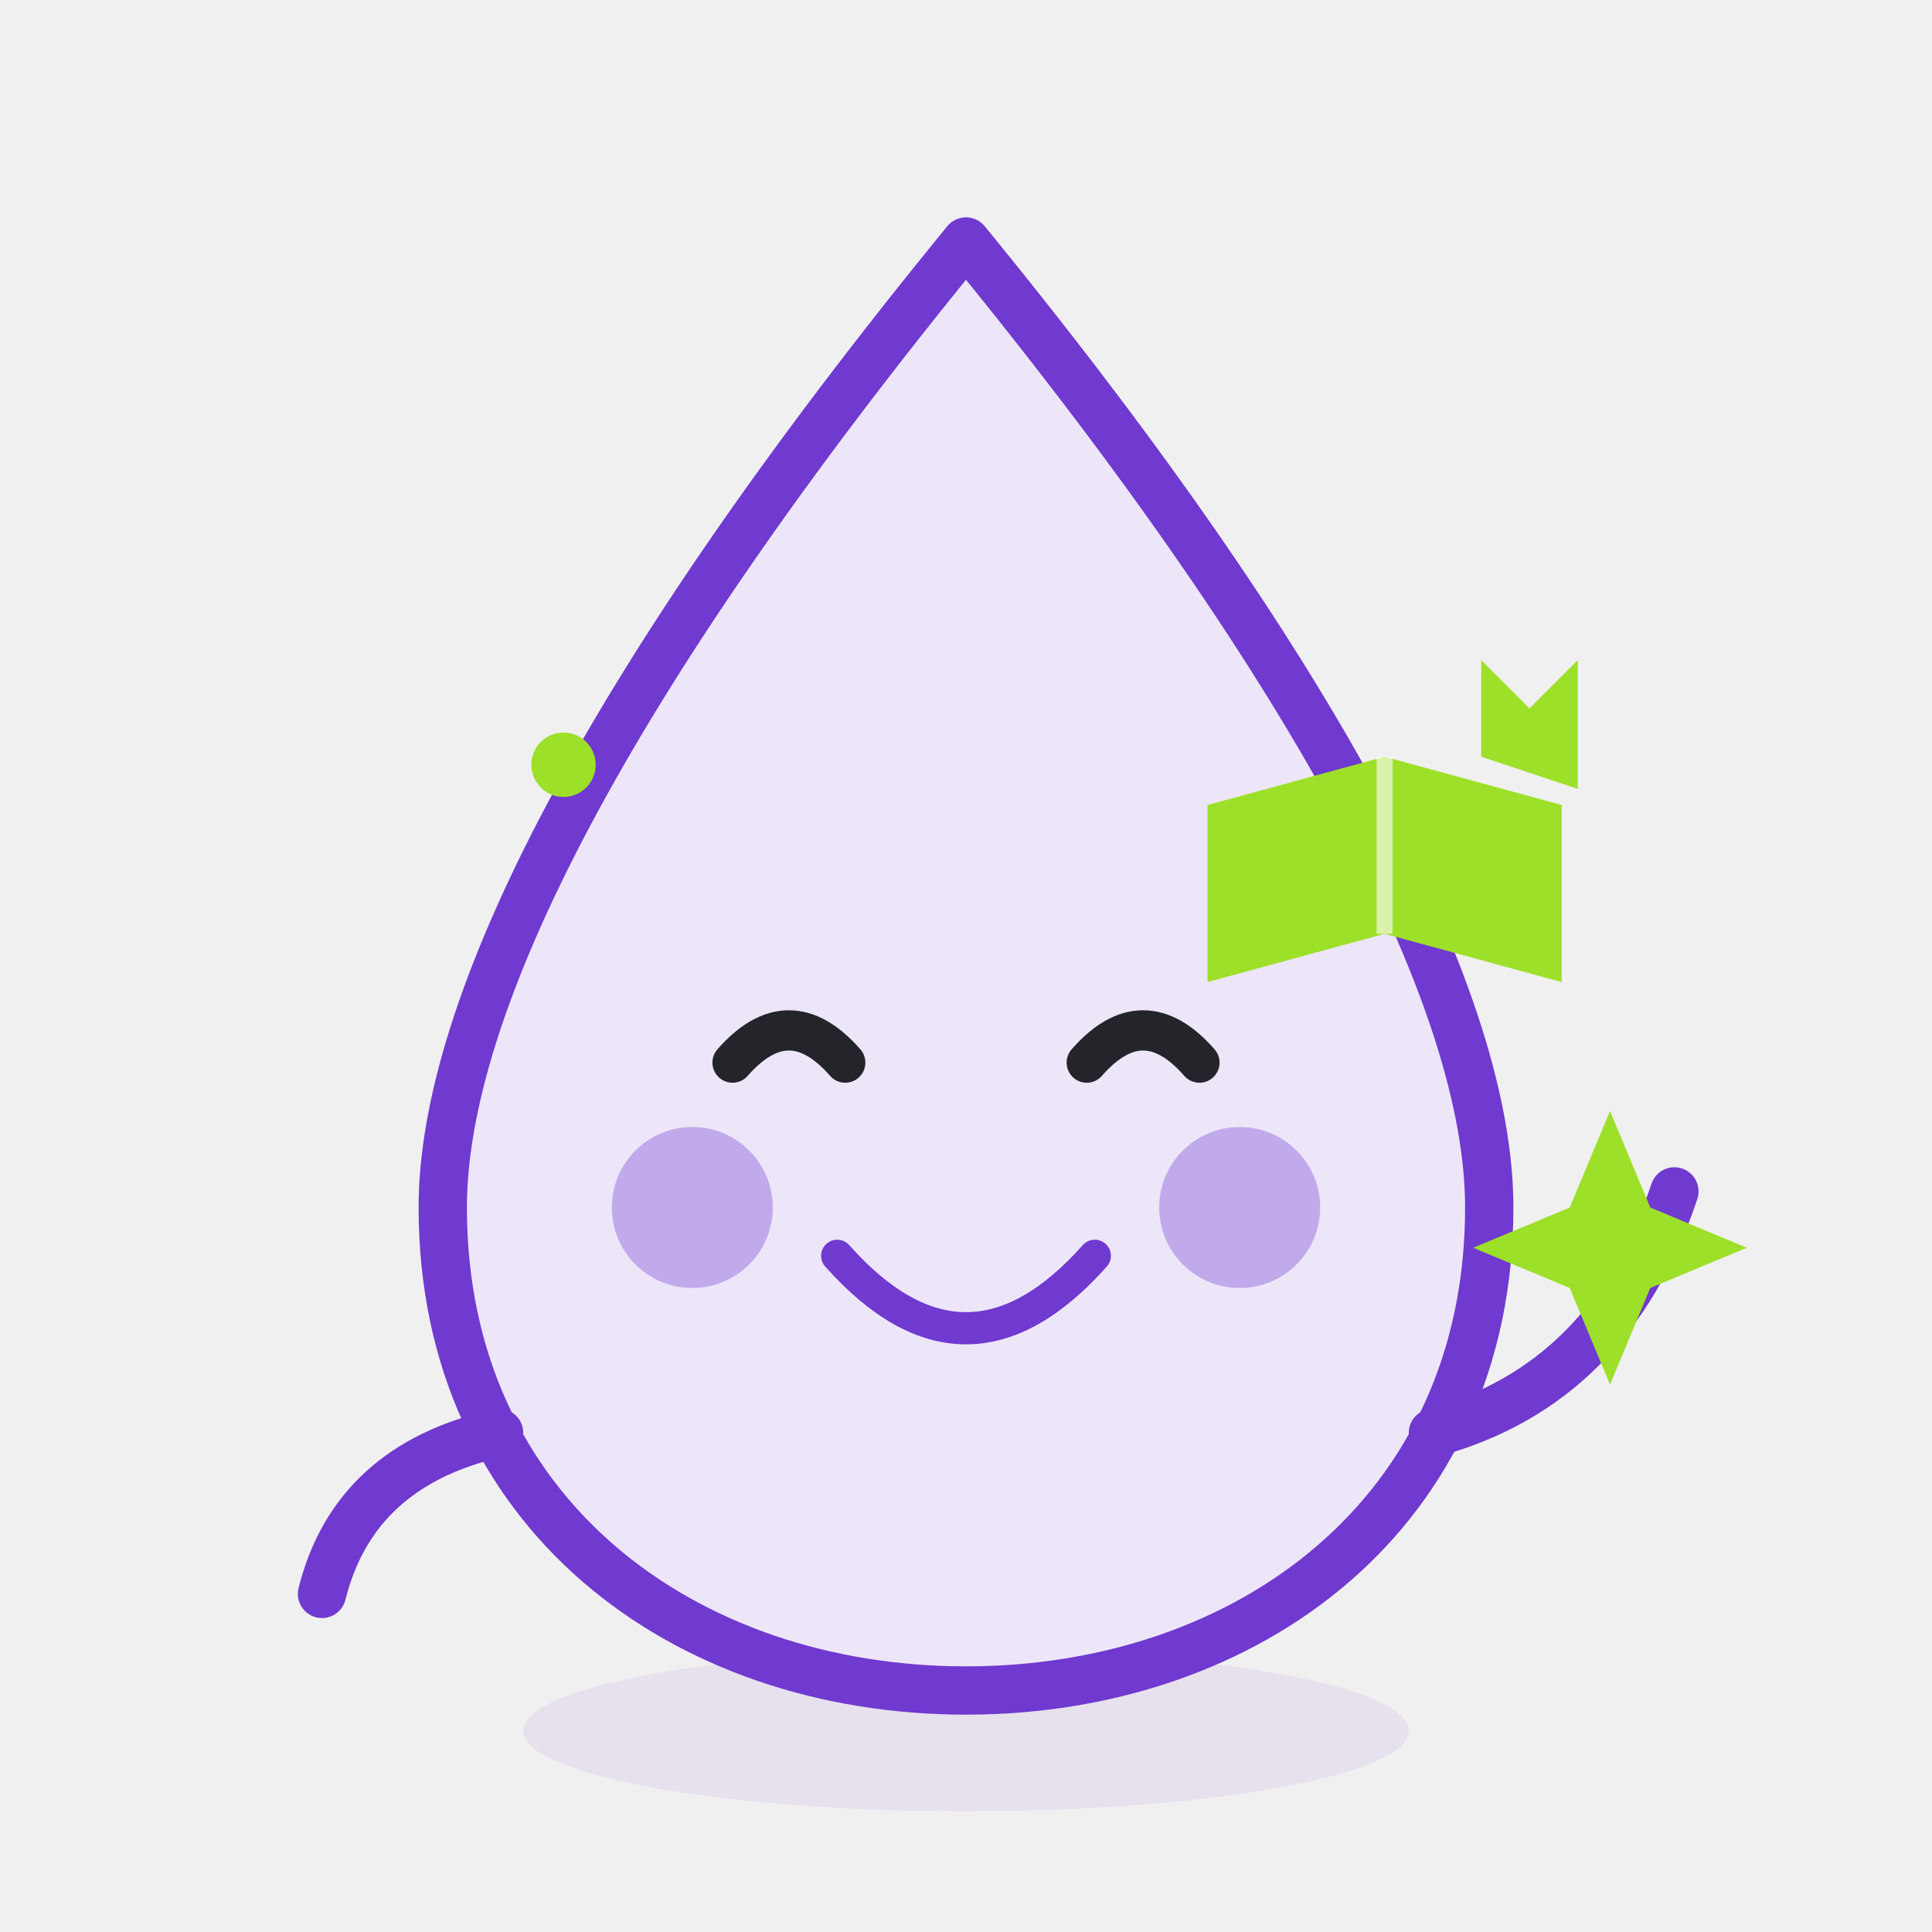
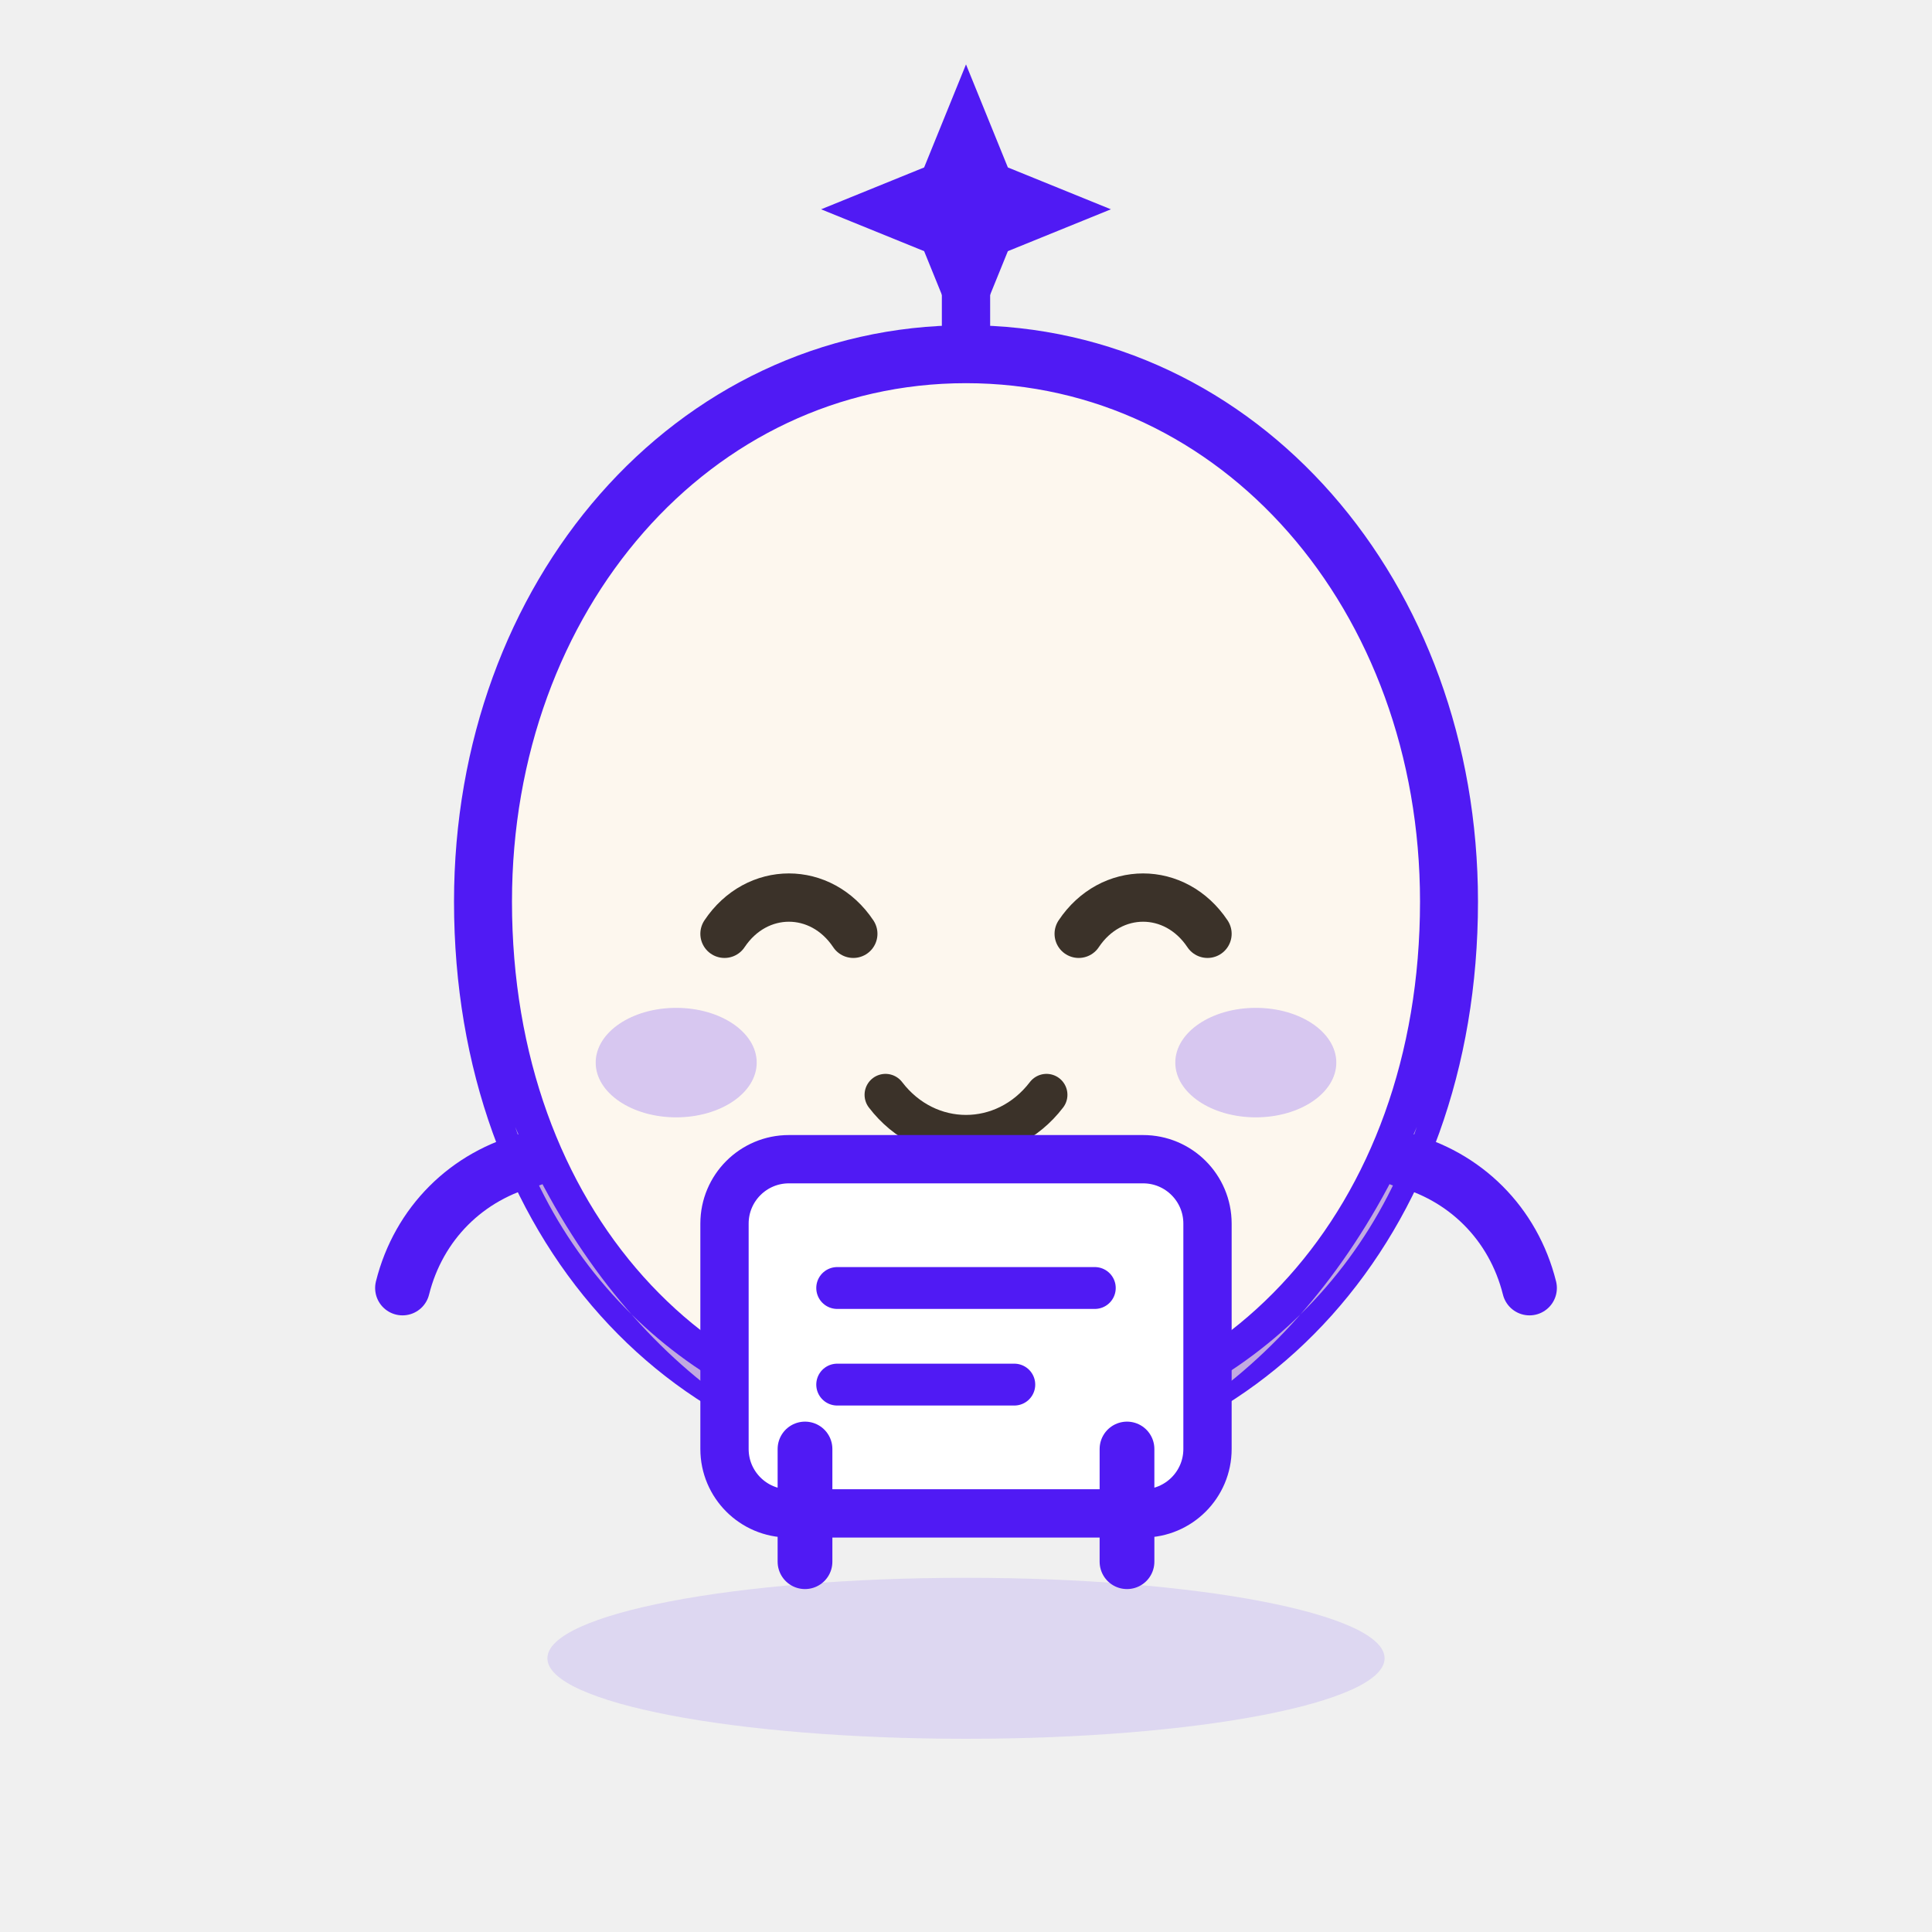
- <svg xmlns="http://www.w3.org/2000/svg" viewBox="0 0 240 240" role="img" aria-label="マスコットキャラクター マナミンちゃん(まとめポーズ)">
-   <ellipse cx="120" cy="215" rx="55" ry="10" fill="#7039d0" opacity="0.08" />
-   <path d="M120 30 C 165 85, 185 125, 185 150 C 185 188, 155 210, 120 210 C 85 210, 55 188, 55 150 C 55 125, 75 85, 120 30 Z" fill="#ede6f9" stroke="#7039d0" stroke-width="6" stroke-linejoin="round" />
-   <circle cx="86" cy="150" r="10" fill="#7039d0" opacity="0.35" />
-   <circle cx="154" cy="150" r="10" fill="#7039d0" opacity="0.35" />
-   <path d="M91 132 Q98 124 105 132" stroke="#24242b" stroke-width="5" fill="none" stroke-linecap="round" />
-   <path d="M135 132 Q142 124 149 132" stroke="#24242b" stroke-width="5" fill="none" stroke-linecap="round" />
-   <path d="M104 156 Q120 174 136 156" stroke="#7039d0" stroke-width="4" fill="none" stroke-linecap="round" />
-   <path d="M150 100 L172 94 L194 100 L194 122 L172 116 L150 122 Z" fill="#9de029" />
-   <line x1="172" y1="94" x2="172" y2="116" stroke="#fff" stroke-width="2" opacity="0.6" />
-   <path d="M184 94 L184 82 L190 88 L196 82 L196 98 Z" fill="#9de029" />
-   <circle cx="70" cy="95" r="4" fill="#9de029" />
-   <path d="M178 178 q22 -6 30 -30" stroke="#7039d0" stroke-width="6" fill="none" stroke-linecap="round" />
-   <path d="M200 138 l5 12 12 5 -12 5 -5 12 -5 -12 -12 -5 12 -5 z" fill="#9de029" />
-   <path d="M62 178 q-18 4 -22 20" stroke="#7039d0" stroke-width="6" fill="none" stroke-linecap="round" />
+ <svg xmlns="http://www.w3.org/2000/svg" viewBox="0 0 120 120" width="120" height="120" role="img">
+   <ellipse cx="60" cy="103" rx="26" ry="5" fill="#501af4" opacity="0.12" />
+   <path d="M60 24V15" stroke="#501af4" stroke-width="3" stroke-linecap="round" fill="none" />
+   <path d="M60 4l2.6 6.4L69 13l-6.4 2.6L60 22l-2.6-6.4L51 13l6.4-2.6z" fill="#501af4" />
+   <path d="M60 22c17 0 30 15 30 34 0 20-13 34-30 34S30 76 30 56c0-19 13-34 30-34z" fill="#fdf7ee" stroke="#501af4" stroke-width="3.6" stroke-linejoin="round" />
+   <path d="M60 90c-13 0-24-8-28-20 6 14 17 22 28 22s22-8 28-22c-4 12-15 20-28 20z" fill="#f2e7d7" opacity="0.7" />
+   <path d="M45 58c2-3 6-3 8 0" stroke="#3b3229" stroke-width="3" stroke-linecap="round" fill="none" />
+   <path d="M67 58c2-3 6-3 8 0" stroke="#3b3229" stroke-width="3" stroke-linecap="round" fill="none" />
+   <ellipse cx="42" cy="66" rx="5" ry="3.4" fill="#501af4" opacity="0.22" />
+   <ellipse cx="78" cy="66" rx="5" ry="3.4" fill="#501af4" opacity="0.22" />
+   <path d="M55 68c2.6 3.4 7.4 3.4 10 0" stroke="#3b3229" stroke-width="2.6" stroke-linecap="round" fill="none" />
+   <path d="M33 72c-4 1-7 4-8 8" stroke="#501af4" stroke-width="3.4" stroke-linecap="round" fill="none" />
+   <path d="M87 72c4 1 7 4 8 8" stroke="#501af4" stroke-width="3.4" stroke-linecap="round" fill="none" />
+   <rect x="45" y="72" width="30" height="22" rx="4" fill="#fff" stroke="#501af4" stroke-width="3" />
+   <path d="M52 80h16M52 86h11" stroke="#501af4" stroke-width="2.6" stroke-linecap="round" />
+   <path d="M50 90v7" stroke="#501af4" stroke-width="3.4" stroke-linecap="round" />
+   <path d="M70 90v7" stroke="#501af4" stroke-width="3.4" stroke-linecap="round" />
</svg>
